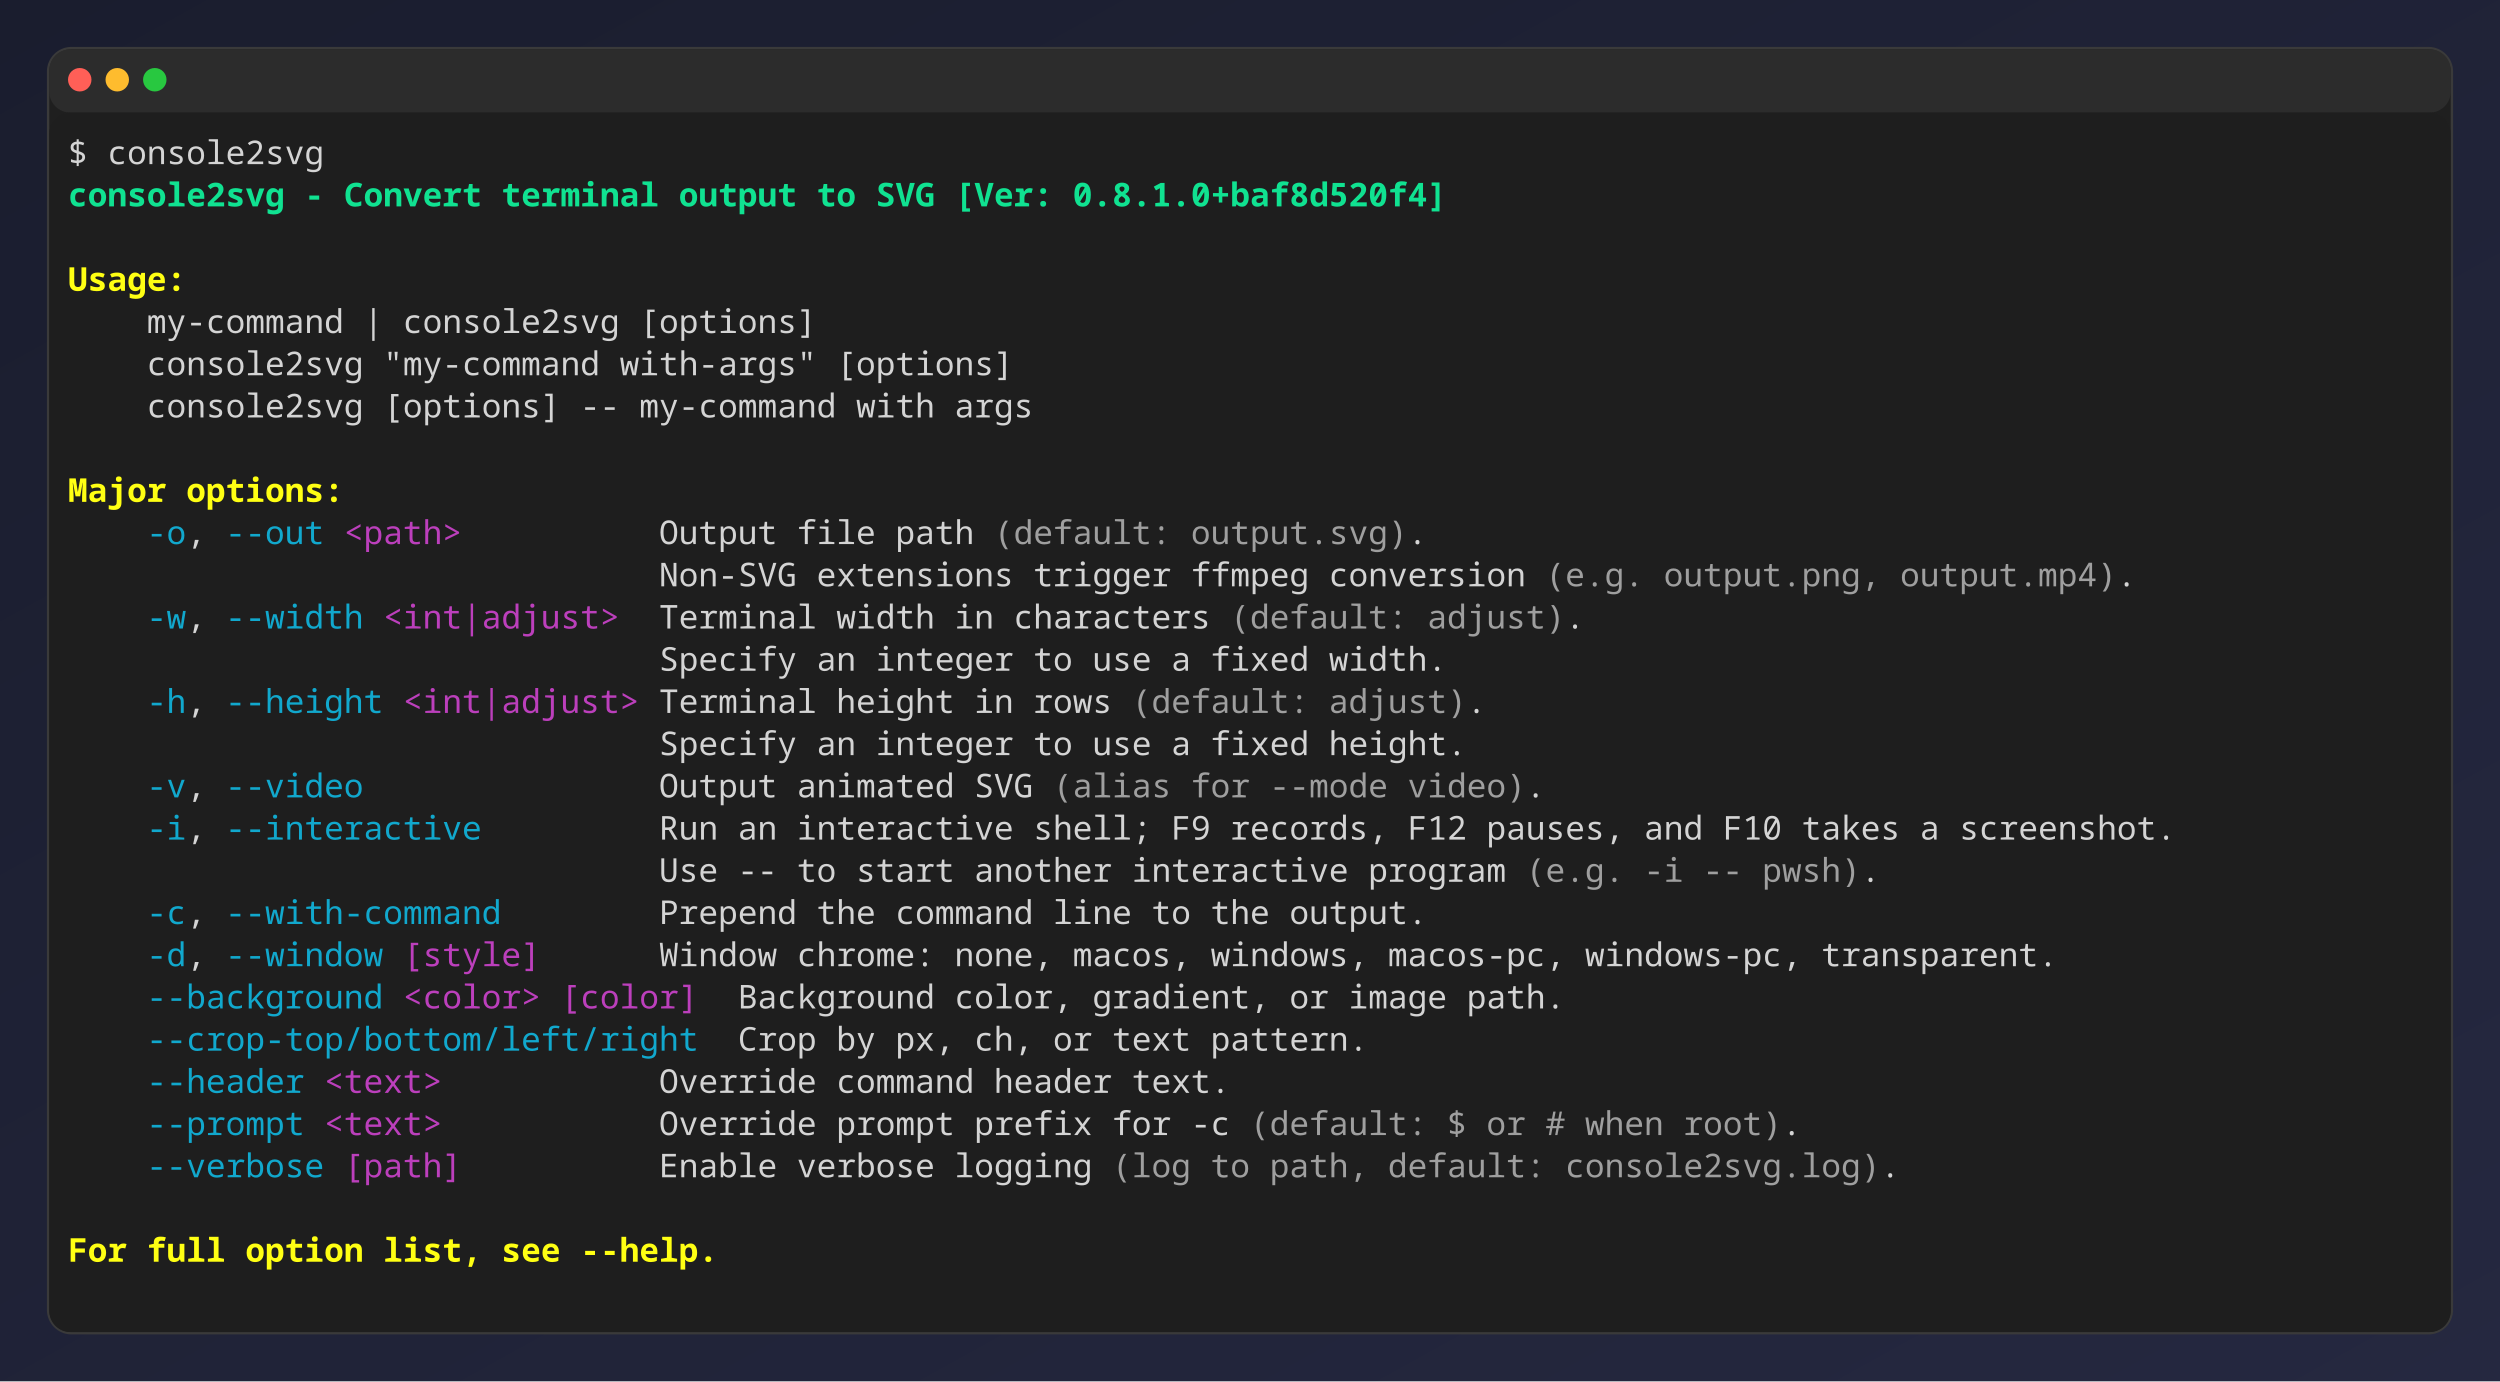
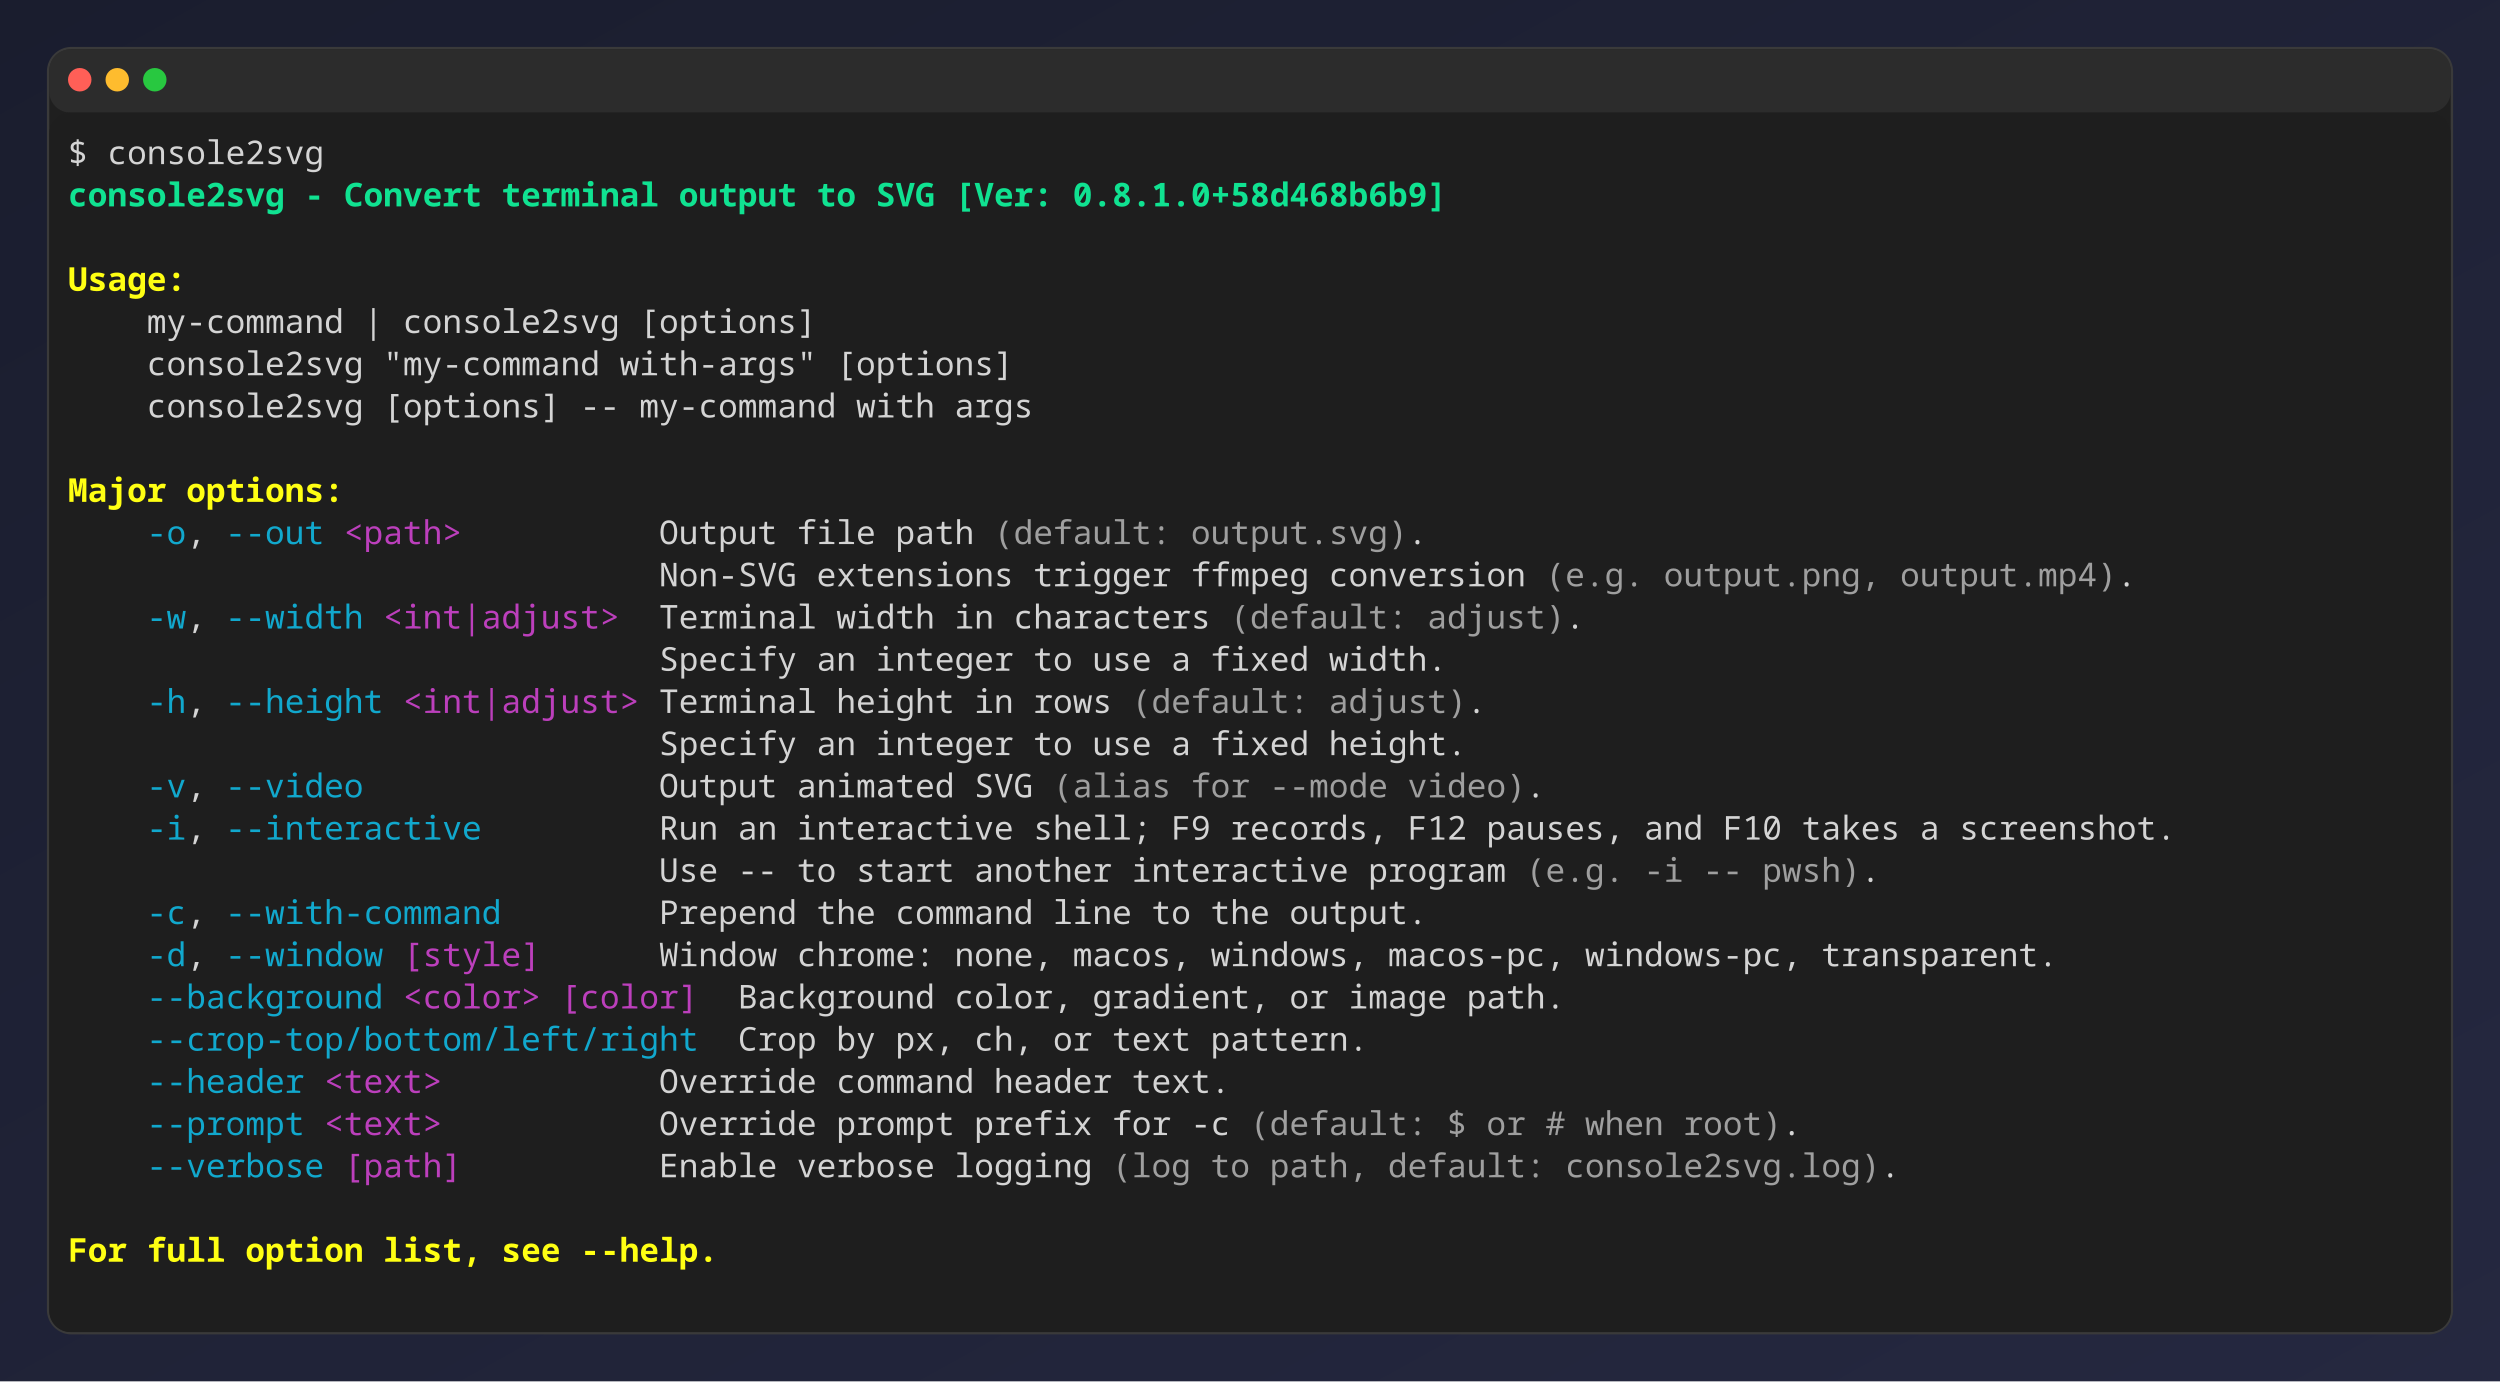
<svg xmlns="http://www.w3.org/2000/svg" width="1066" height="589" viewBox="0 0 1066 589" role="img" aria-label="console2svg output">
  <style>
.c2.c { font-family: "JetBrains Mono","Cascadia Mono","Segoe UI Mono","Noto Sans Mono","SFMono-Regular",Menlo,Consolas,"DejaVu Sans Mono","Liberation Mono",monospace; font-size: 14px; }
.c2 text { dominant-baseline: alphabetic; }
.c2 .q { shape-rendering: crispEdges; }
.c2 .w { white-space: pre; }
.c2 .aa{fill:#d4d4d4}
.c2 .ab{fill:#10E291;font-weight:bold}
.c2 .ac{fill:#FFFF13;font-weight:bold}
.c2 .ad{fill:#11a8cd}
.c2 .ae{fill:#bc3fbc}
.c2 .af{fill:#9F9F9F}
</style>
  <defs>
    <linearGradient id="c2bg" x1="0%" y1="0%" x2="100%" y2="100%">
      <stop offset="0%" stop-color="#1a1d2e" />
      <stop offset="100%" stop-color="#252840" />
    </linearGradient>
  </defs>
  <rect width="1066" height="589" fill="url(#c2bg)" />
  <rect x="20.5" y="20.5" rx="10" ry="10" width="1025" height="548" fill="#1f1f1f" stroke="#3a3a3a" />
  <rect x="21" y="21" rx="9" ry="9" width="1024" height="27" fill="#2c2c2c" />
  <circle cx="34" cy="34" r="5" fill="#ff5f57" />
  <circle cx="50" cy="34" r="5" fill="#febc2e" />
  <circle cx="66" cy="34" r="5" fill="#28c840" />
  <rect x="21" y="48" width="1024" height="520" rx="9" ry="9" fill="#1e1e1e" />
  <g class="c2 c">
    <rect x="29" y="56" width="1008" height="18" fill="#1e1e1e" />
    <text class="aa" x="29" y="70">$ console2svg</text>
  </g>
  <g class="c2 c" transform="translate(29 74)">
    <rect width="1008" height="486" fill="#1e1e1e" />
-     <text class="ab w" y="14" textLength="588">console2svg - Convert terminal output to SVG [Ver: 0.8.1.0+baf8d520f4]</text>
+     <text class="ab w" y="14" textLength="588">console2svg - Convert terminal output to SVG [Ver: 0.8.1.0+58d468b6b9]</text>
    <text class="ac" y="50" textLength="50.4">Usage:</text>
    <text class="aa w" x="33.6" y="68" textLength="285.6">my-command | console2svg [options]</text>
    <text class="aa w" x="33.6" y="86" textLength="369.6">console2svg "my-command with-args" [options]</text>
    <text class="aa w" x="33.6" y="104" textLength="378">console2svg [options] -- my-command with args</text>
    <text class="ac w" y="140" textLength="117.6">Major options:</text>
    <text class="ad" x="33.6" y="158" textLength="16.8">-o</text>
    <text class="aa" x="50.4" y="158" textLength="8.4">,</text>
    <text class="ad" x="67.2" y="158" textLength="42">--out</text>
    <text class="ae" x="117.6" y="158" textLength="50.4">&lt;path&gt;</text>
    <text class="aa w" x="252" y="158" textLength="134.4">Output file path</text>
    <text class="af w" x="394.8" y="158" textLength="176.4">(default: output.svg)</text>
    <text class="aa" x="571.2" y="158" textLength="8.4">.</text>
    <text class="aa w" x="252" y="176" textLength="369.6">Non-SVG extensions trigger ffmpeg conversion</text>
    <text class="af w" x="630" y="176" textLength="243.6">(e.g. output.png, output.mp4)</text>
    <text class="aa" x="873.6" y="176" textLength="8.4">.</text>
    <text class="ad" x="33.6" y="194" textLength="16.8">-w</text>
    <text class="aa" x="50.4" y="194" textLength="8.4">,</text>
    <text class="ad" x="67.2" y="194" textLength="58.8">--width</text>
    <text class="ae" x="134.4" y="194" textLength="100.8">&lt;int|adjust&gt;</text>
    <text class="aa w" x="252" y="194" textLength="235.2">Terminal width in characters</text>
    <text class="af w" x="495.6" y="194" textLength="142.8">(default: adjust)</text>
    <text class="aa" x="638.4" y="194" textLength="8.4">.</text>
    <text class="aa w" x="252" y="212" textLength="336">Specify an integer to use a fixed width.</text>
    <text class="ad" x="33.6" y="230" textLength="16.8">-h</text>
    <text class="aa" x="50.4" y="230" textLength="8.4">,</text>
    <text class="ad" x="67.2" y="230" textLength="67.2">--height</text>
    <text class="ae" x="142.8" y="230" textLength="100.8">&lt;int|adjust&gt;</text>
    <text class="aa w" x="252" y="230" textLength="193.2">Terminal height in rows</text>
    <text class="af w" x="453.6" y="230" textLength="142.8">(default: adjust)</text>
    <text class="aa" x="596.4" y="230" textLength="8.4">.</text>
    <text class="aa w" x="252" y="248" textLength="344.4">Specify an integer to use a fixed height.</text>
    <text class="ad" x="33.6" y="266" textLength="16.8">-v</text>
    <text class="aa" x="50.4" y="266" textLength="8.4">,</text>
    <text class="ad" x="67.2" y="266" textLength="58.8">--video</text>
    <text class="aa w" x="252" y="266" textLength="159.6">Output animated SVG</text>
    <text class="af w" x="420" y="266" textLength="201.6">(alias for --mode video)</text>
    <text class="aa" x="621.6" y="266" textLength="8.4">.</text>
    <text class="ad" x="33.6" y="284" textLength="16.8">-i</text>
    <text class="aa" x="50.4" y="284" textLength="8.4">,</text>
    <text class="ad" x="67.2" y="284" textLength="109.2">--interactive</text>
    <text class="aa w" x="252" y="284" textLength="646.8">Run an interactive shell; F9 records, F12 pauses, and F10 takes a screenshot.</text>
    <text class="aa w" x="252" y="302" textLength="361.2">Use -- to start another interactive program</text>
    <text class="af w" x="621.6" y="302" textLength="142.8">(e.g. -i -- pwsh)</text>
    <text class="aa" x="764.4" y="302" textLength="8.4">.</text>
    <text class="ad" x="33.6" y="320" textLength="16.8">-c</text>
    <text class="aa" x="50.4" y="320" textLength="8.4">,</text>
    <text class="ad" x="67.2" y="320" textLength="117.6">--with-command</text>
    <text class="aa w" x="252" y="320" textLength="327.6">Prepend the command line to the output.</text>
    <text class="ad" x="33.6" y="338" textLength="16.8">-d</text>
    <text class="aa" x="50.4" y="338" textLength="8.4">,</text>
    <text class="ad" x="67.2" y="338" textLength="67.2">--window</text>
    <text class="ae" x="142.8" y="338" textLength="58.8">[style]</text>
    <text class="aa w" x="252" y="338" textLength="596.4">Window chrome: none, macos, windows, macos-pc, windows-pc, transparent.</text>
    <text class="ad" x="33.6" y="356" textLength="100.8">--background</text>
    <text class="ae" x="142.8" y="356" textLength="58.8">&lt;color&gt;</text>
    <text class="ae" x="210" y="356" textLength="58.8">[color]</text>
    <text class="aa w" x="285.6" y="356" textLength="352.8">Background color, gradient, or image path.</text>
    <text class="ad" x="33.6" y="374" textLength="235.2">--crop-top/bottom/left/right</text>
    <text class="aa w" x="285.6" y="374" textLength="268.8">Crop by px, ch, or text pattern.</text>
    <text class="ad" x="33.6" y="392" textLength="67.2">--header</text>
    <text class="ae" x="109.2" y="392" textLength="50.4">&lt;text&gt;</text>
    <text class="aa w" x="252" y="392" textLength="243.6">Override command header text.</text>
    <text class="ad" x="33.6" y="410" textLength="67.2">--prompt</text>
    <text class="ae" x="109.2" y="410" textLength="50.4">&lt;text&gt;</text>
    <text class="aa w" x="252" y="410" textLength="243.6">Override prompt prefix for -c</text>
    <text class="af w" x="504" y="410" textLength="226.8">(default: $ or # when root)</text>
    <text class="aa" x="730.8" y="410" textLength="8.4">.</text>
    <text class="ad" x="33.6" y="428" textLength="75.6">--verbose</text>
    <text class="ae" x="117.6" y="428" textLength="50.4">[path]</text>
    <text class="aa w" x="252" y="428" textLength="184.8">Enable verbose logging</text>
    <text class="af w" x="445.2" y="428" textLength="327.6">(log to path, default: console2svg.log)</text>
    <text class="aa" x="772.8" y="428" textLength="8.4">.</text>
    <text class="ac w" y="464" textLength="277.2">For full option list, see --help.</text>
  </g>
</svg>
